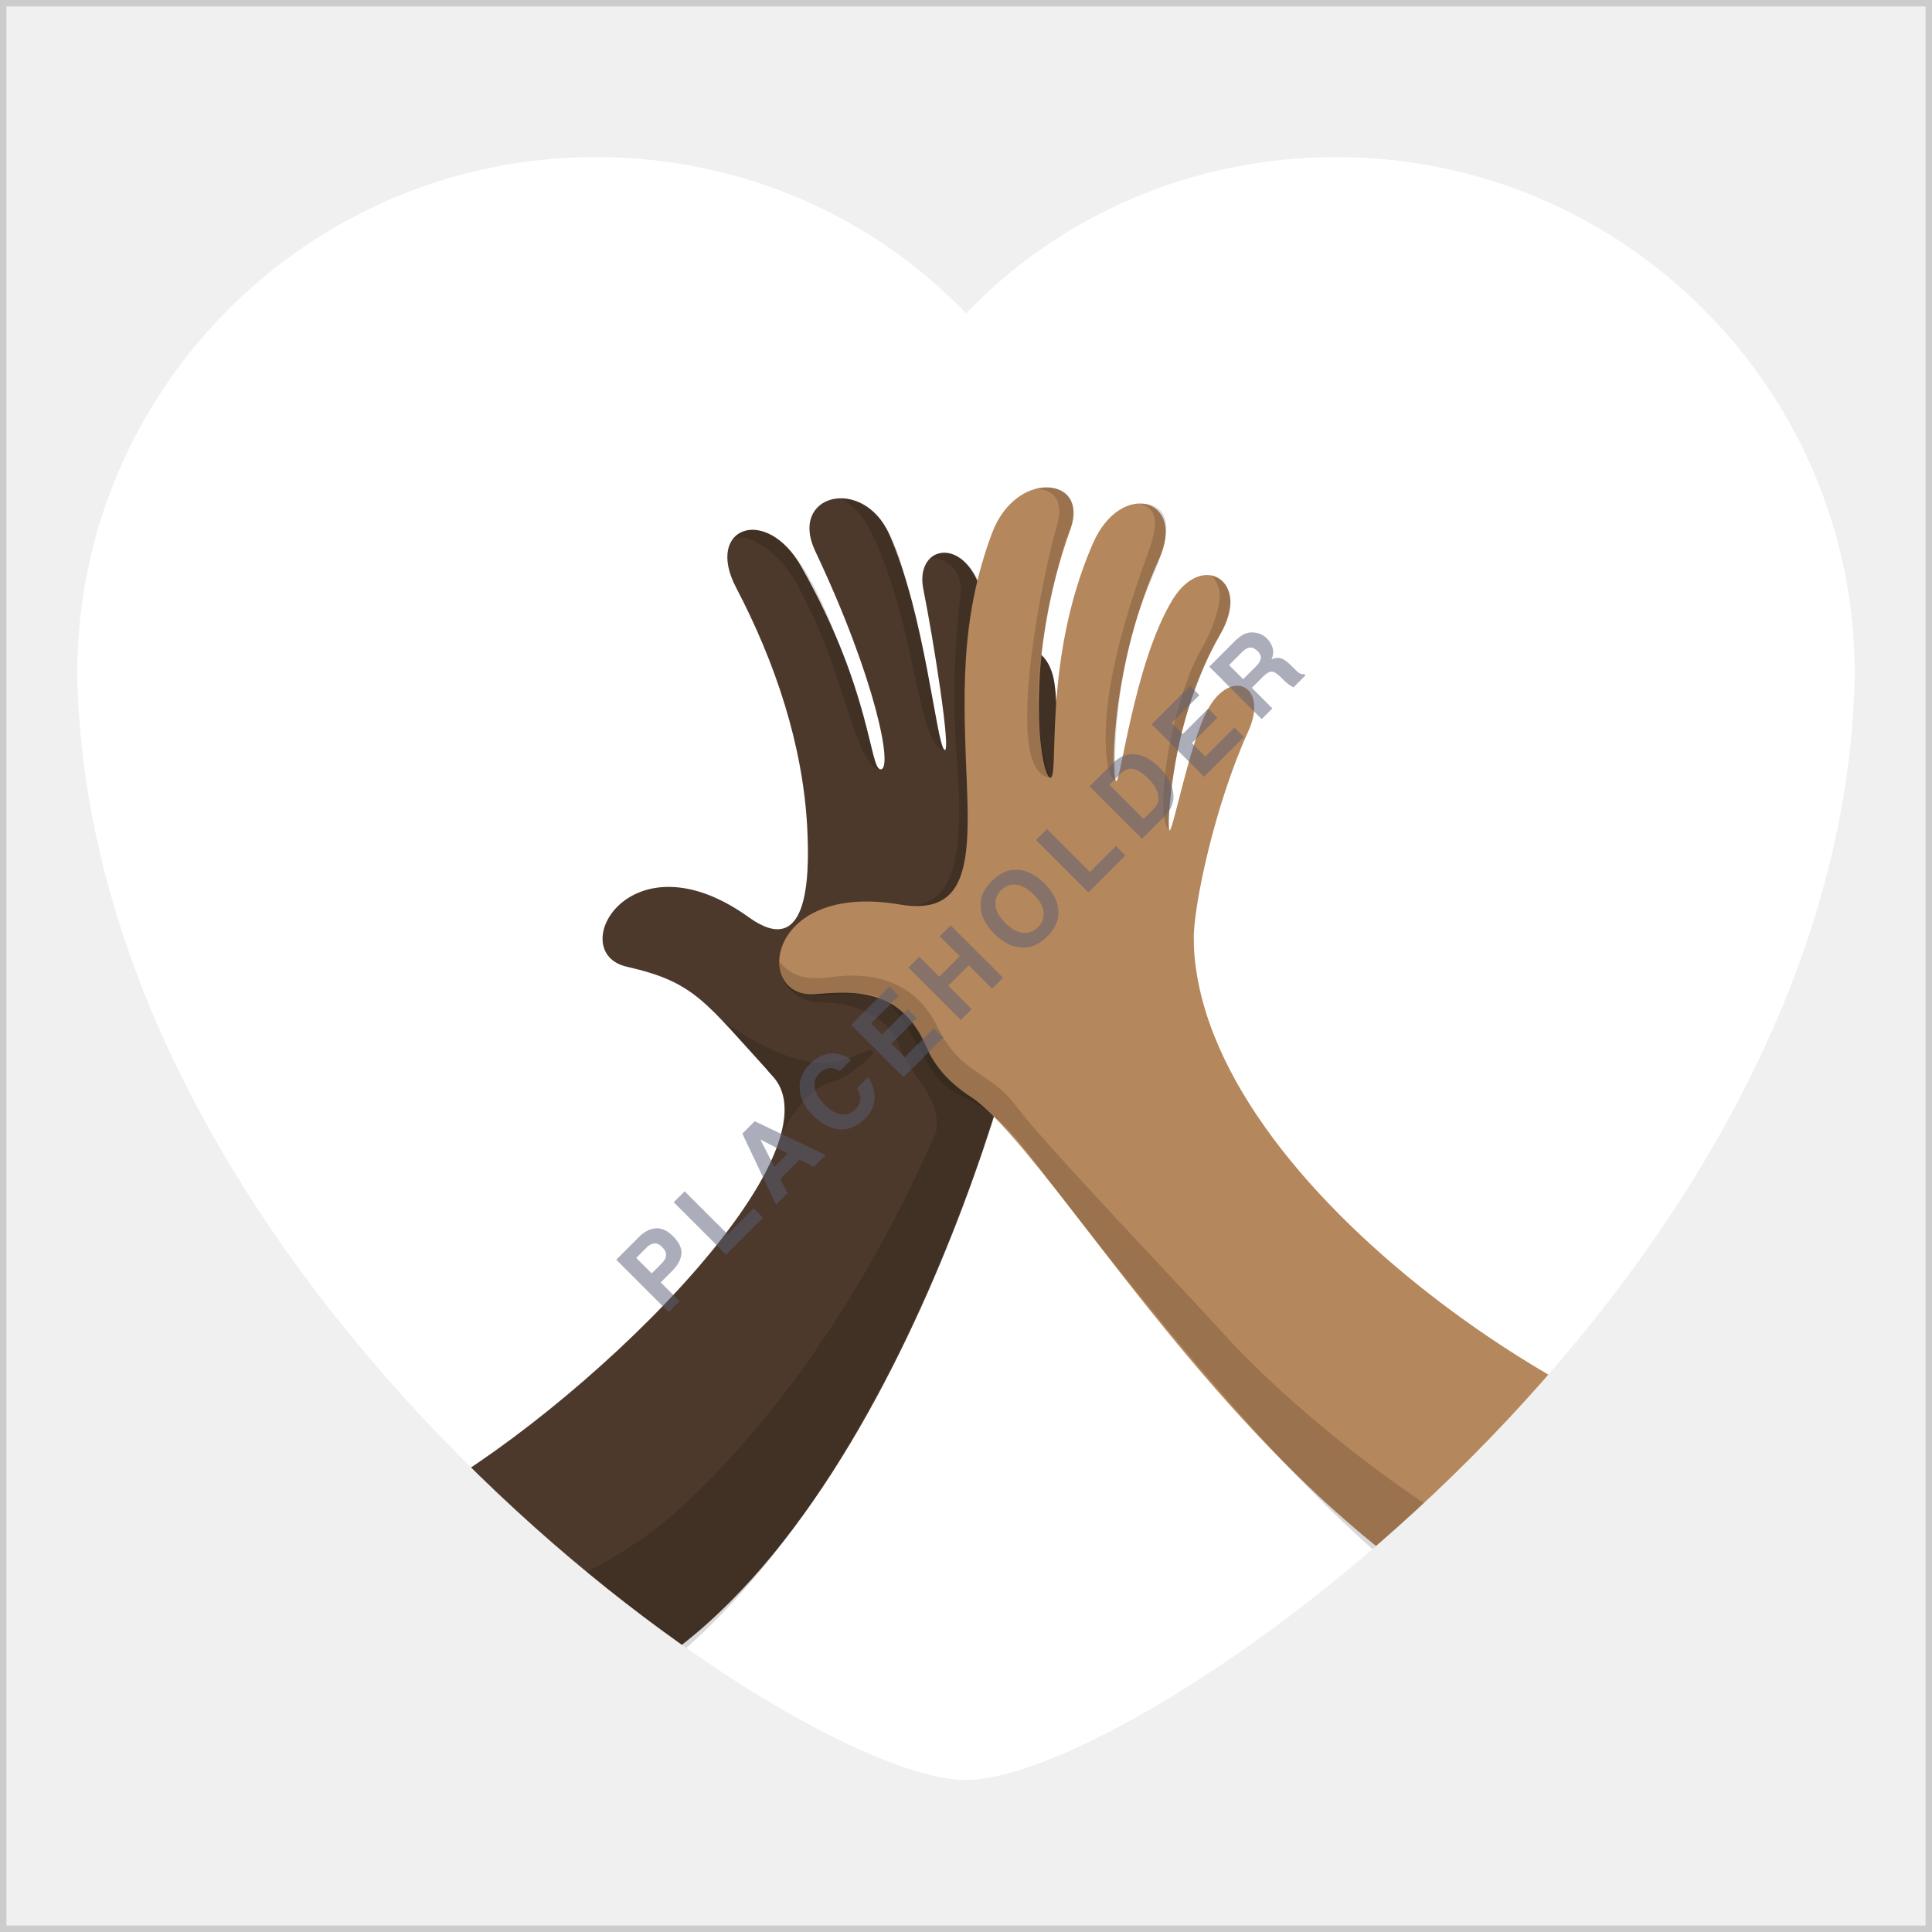
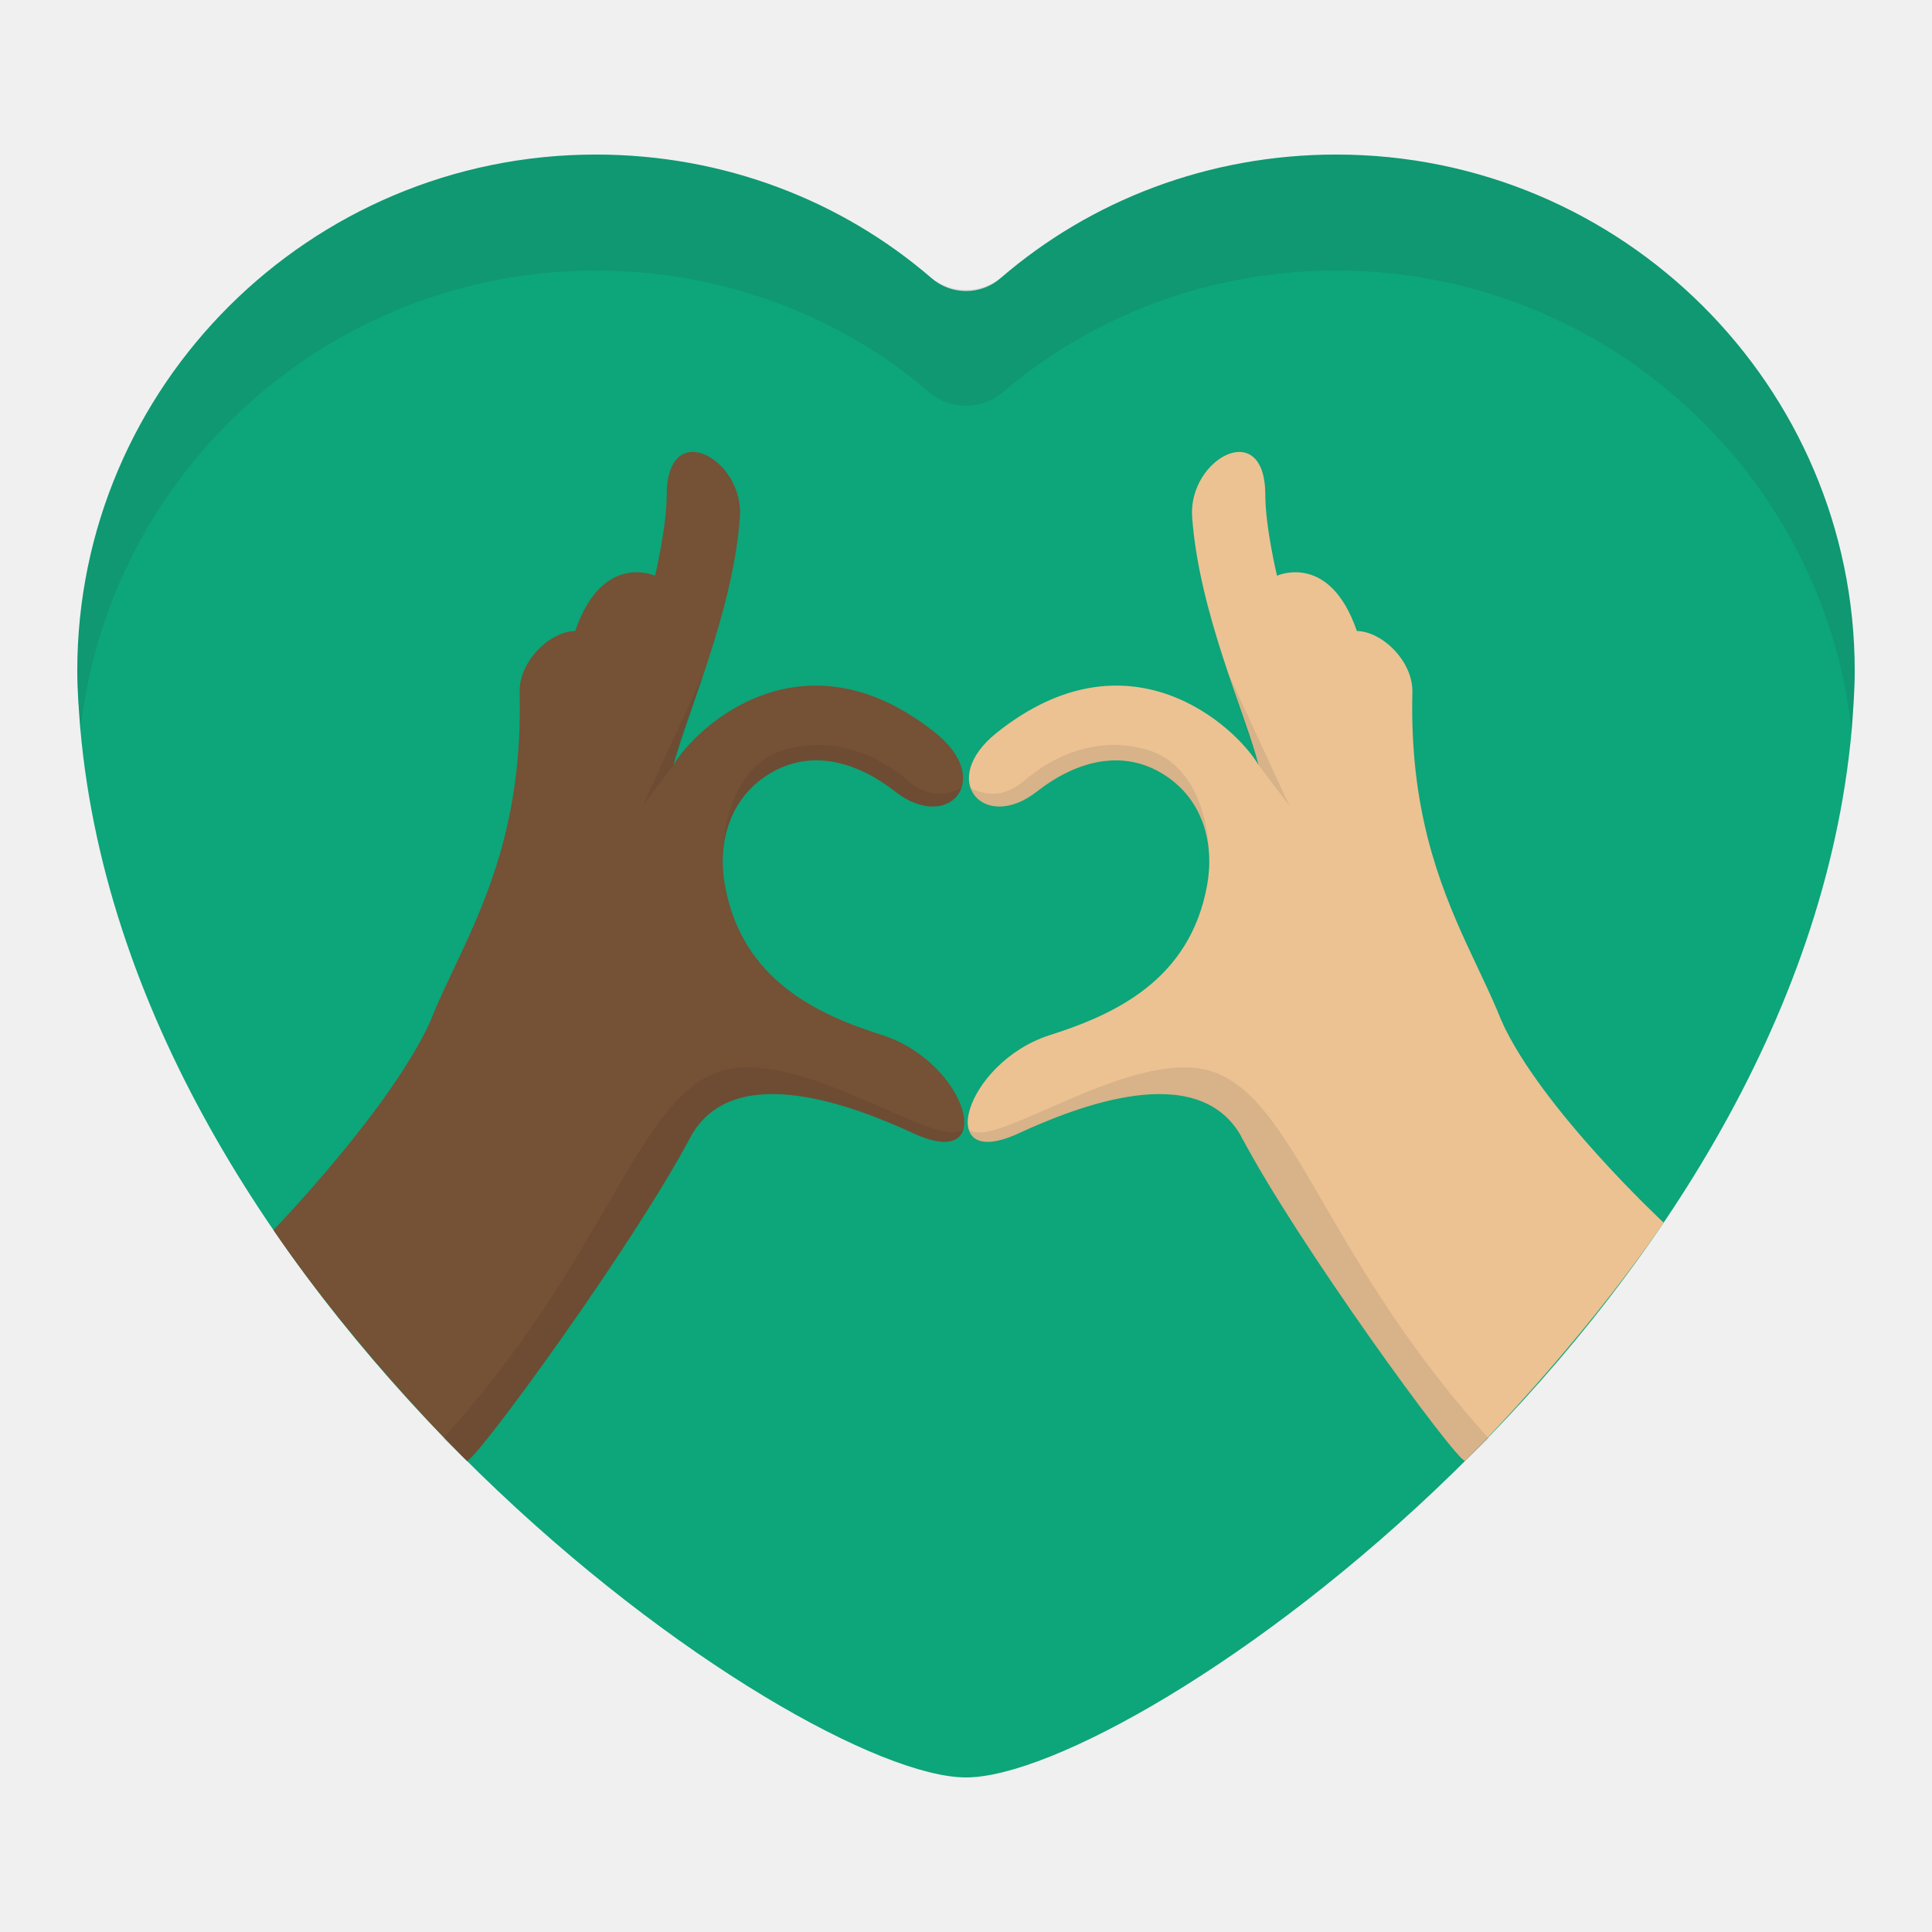
<svg xmlns="http://www.w3.org/2000/svg" xmlns:xlink="http://www.w3.org/1999/xlink" width="300px" height="300px" viewBox="0 0 300 300" version="1.1">
  <defs>
-     <path d="M287.553,113.489 C279.487,204.674 176.208,276.389 150.009,276.389 C123.81,276.389 20.513,204.674 12.465,113.489 C12.232,110.515 12,107.54 12,104.565 C12,60.353 48.107,24.389 92.513,24.389 C115.046,24.389 135.523,33.545 150.009,48.668 C164.495,33.545 184.972,24.389 207.505,24.389 C251.893,24.389 288,60.353 288,104.565 C288,107.54 287.768,110.515 287.553,113.489 Z" id="path-1" />
-     <polygon id="path-3" points="0.184 0.089 124.853 0.089 124.853 122 0.184 122" />
+     <polygon id="path-1" points="0 0 276 0 276 251.999 0 251.999" />
+     <polygon id="path-3" points="0 0.004 276 0.004 276 89.344 0 89.344" />
  </defs>
  <g id="Donate-Illustration" stroke="none" stroke-width="1" fill="none" fill-rule="evenodd">
-     <g>
-       <rect id="Rectangle" stroke-opacity="0.15" stroke="#000000" x="0.5" y="0.5" width="299" height="299" />
-       <mask id="mask-2" fill="white">
-         <use xlink:href="#path-1" />
-       </mask>
-       <use id="Loves" fill="#FFFFFF" xlink:href="#path-1" />
-       <g id="Hands" mask="url(#mask-2)">
-         <g transform="translate(63, 75.389)">
-           <path d="M34.353,74.731 C44.969,77.136 46.423,80.151 56.812,91.505 C74.493,110.833 97.231,101.929 98.245,62.611 C98.264,61.841 98.233,61.093 98.153,60.364 C100.147,51.169 101.879,38.656 100.74,30.735 C99.694,23.471 92.999,23.86 92.846,29.815 C92.701,35.316 93.553,49.375 92.624,48.654 C91.814,48.027 92.26,23.934 89.061,15.518 C86.132,7.8 79.061,9.586 80.376,16.117 C81.874,23.523 84.806,41.859 83.648,41.046 C82.388,40.162 80.642,20.057 75.085,7.574 C71.034,-1.533 59.377,1.3 63.602,10.22 C73.007,30.079 75.763,44.281 73.713,44.071 C71.99,43.89 72.367,32.009 61.444,12.629 C55.996,2.969 46.388,6.464 51.292,15.832 C57.474,27.633 61.66,40.386 62.34,53.011 C62.81,61.833 62.214,73.46 53.297,67.059 C34.767,53.75 24.562,72.513 34.353,74.731" id="Fill-7" fill="#4C392B" />
-           <path d="M22,190.5 L1,158 C26.654,144.393 68.498,103.687 56.811,91.506 C45.124,79.326 96.607,77.375 96.607,77.375 C94.866,90.986 70,179 22,190.5 Z" id="Fill-9" fill="#4C392B" />
-           <path d="M89.712,80.702 C89.712,80.702 101.323,49.305 97.131,74.634 C92.94,99.963 70,168.5 29.5,190.5 C-11,212.5 8.037,182.783 0.847,182.783 L0.847,182.783 L3.5,176.5 C3.5,176.5 26.332,174.128 43.5,158 C62.759,139.908 75.278,116.606 82.365,100.337 C83.186,94.743 78.213,91.684 76.712,87.243 C74.749,81.439 67.657,80.192 64.631,80.274 C61.607,80.355 59.051,78.434 58.392,76.092 L58.392,76.092 L71.561,75.633 L80.555,78.986 L87.209,88.207 C88.91,83.51 89.712,80.702 89.712,80.702 Z" id="Combined-Shape" fill-opacity="0.15" fill="#000000" />
-           <path d="M50.386,8.976 C51.631,6.319 57.662,9.707 60.707,15.21 C68.372,29.07 69.856,44.111 73.713,44.072 C73.713,44.072 73.218,44.339 72.502,41.406 C71.787,38.471 69.355,29.63 67.874,26.069 C66.395,22.508 62.301,10.182 56.407,7.5 C51.937,5.468 50.386,8.976 50.386,8.976" id="Fill-13" fill-opacity="0.15" fill="#000000" />
-           <path d="M67.575,1.987 C69.966,3.437 72.357,5.154 75.914,16.805 C79.471,28.456 80.371,41.075 83.648,41.047 C83.648,41.047 83.2,40.745 82.368,36.191 C81.536,31.637 79.6,20.87 78.074,16.065 C76.549,11.261 75.301,2.885 67.575,1.987" id="Fill-15" fill-opacity="0.15" fill="#000000" />
-           <path d="M81.321,11.423 C81.321,11.423 82.265,11.004 83.706,11.763 C85.469,12.694 86.422,14.672 86.174,16.651 C85.632,20.971 84.661,30.962 85.542,41.947 C86.83,58.011 85.188,66.222 76.718,65.061 C76.718,65.061 84.438,68.1 87.075,65.142 C89.712,62.184 89.589,43.174 89.589,43.174 L89.59,16.274 C89.59,16.274 87.646,10.444 83.648,10.444 C82.138,10.444 81.321,11.423 81.321,11.423" id="Fill-17" fill-opacity="0.15" fill="#000000" />
-           <path d="M97.304,25.473 C97.304,25.473 99.859,26.555 100.549,29.754 C101.241,32.953 101.18,41.527 100.404,47.04 L98.043,45.872 L97.304,25.473 Z" id="Fill-19" fill-opacity="0.15" fill="#000000" />
-           <path d="M63.473,78.985 C69.41,78.541 76.83,77.782 80.885,87.254 C87.535,102.79 123.031,106.787 122.355,70.694 C122.257,65.474 125.606,49.632 130.822,38.196 C134.067,31.081 128.122,28.183 124.515,34.821 C121.69,40.018 118.968,54.545 118.572,53.501 C118.172,52.453 119.028,35.793 126.506,23.073 C131.345,14.84 123.72,10.168 119.107,17.683 C113.037,27.568 110.936,47 110.252,45.866 C109.507,44.631 109.663,27.51 116.991,11.411 C121.286,1.972 111.05,-0.961 106.703,9 C98.626,27.513 101.706,46.142 100.004,45.356 C98.577,44.692 95.818,27.313 103.227,6.782 C106.177,-1.396 94.763,-2.575 91.034,7.41 C85.923,21.093 86.605,33.112 87.152,46.796 C87.653,59.339 86.824,66.771 76.719,65.06 C55.691,61.5 54.098,79.687 63.473,78.985" id="Fill-23" fill="#B5875C" />
-           <g id="Group-27" stroke-width="1" fill="none" transform="translate(86.7427, 64.8944)">
-             <mask id="mask-4" fill="white">
-               <use xlink:href="#path-3" />
-             </mask>
-             <g id="Clip-26" />
-             <path d="M0.184,29.474 C16.217,38.761 56.19,120.132 117.057,122 C117.057,122 120.388,115.775 122.608,105.043 C125.249,92.278 124.829,85.854 124.829,85.854 C101.955,85.856 36.495,44.812 35.612,5.8 C35.131,-15.457 0.184,29.474 0.184,29.474" id="Fill-25" fill="#B5875C" mask="url(#mask-4)" />
-           </g>
-           <path d="M66.491,76.287 C71.561,75.633 78.838,76.369 82.517,83.973 C86.196,91.577 90.725,90.841 94.879,96.482 C99.032,102.124 121.798,125.91 127.141,131.876 C137.831,143.813 176.31,177.715 208.524,176.446 C208.524,176.446 207.311,179.439 206.465,181.871 C205.619,184.303 203.8,186.895 203.8,186.895 C197.445,186.744 177.968,193.468 142,157.5 C124,139.5 105,114.5 96.5,103.5 C88,92.5 85.079,96.964 81.004,89.636 C76.719,81.929 75.262,78.963 70.48,78.904 C64.381,78.83 58.392,81.009 58,74 C59.971,75.98 61.422,76.941 66.491,76.287 Z" id="Fill-28" fill-opacity="0.15" fill="#000000" />
-           <path d="M97.862,0.501 C101.919,0.787 101.864,3.86 101.029,6.544 C99.42,11.714 92.308,44.514 100.004,45.356 C100.004,45.356 97.773,38.439 98.184,31.569 C98.715,22.727 101.432,10.88 102.949,7.33 C104.613,3.438 103.737,-0.487 97.862,0.501" id="Fill-31" fill-opacity="0.15" fill="#000000" />
-           <path d="M115.794,8.915 C115.248,10.863 111.815,18.978 109.764,29.192 C107.827,38.833 108.798,45.615 110.252,45.866 C110.252,45.866 109.573,37.973 111.936,26.709 C114.158,16.11 117.062,13.494 118.001,7.773 C118.577,4.264 116.734,2.799 114.15,2.799 C116.243,3.683 116.939,4.827 115.794,8.915" id="Fill-33" fill-opacity="0.15" fill="#000000" />
-           <path d="M124.939,13.94 C127.364,14.352 128.388,16.942 128.029,18.724 C127.668,20.505 127.302,21.561 126.245,23.524 C125.186,25.488 121.019,33.382 119.49,43.183 C117.96,52.985 118.572,53.501 118.572,53.501 C118.572,53.501 117.001,53.138 117.919,44.727 C118.544,39.009 120.74,30.132 123.642,25.226 C125.388,22.278 126.862,17.835 126.26,15.987 C125.657,14.14 124.939,13.94 124.939,13.94" id="Fill-35" fill-opacity="0.15" fill="#000000" />
-           <path d="M48.987,82.912 C48.987,82.912 61.258,92.528 69.107,88.822 C76.957,85.117 69.55,91.863 65.834,92.722 C62.117,93.58 58.488,100.284 58.488,100.284 C58.488,100.284 59.767,95.964 57.999,93.178 C56.23,90.391 48.987,82.912 48.987,82.912" id="Fill-37" fill-opacity="0.15" fill="#000000" />
-         </g>
+     <g id="Donate" transform="translate(12, 24)">
+       <g id="Group-3">
+         <mask id="mask-2" fill="white">
+           <use xlink:href="#path-1" />
+         </mask>
+         <g id="Clip-2" />
+         <path d="M275.553,89.1 C267.488,180.285 164.208,251.999 138.009,251.999 C111.81,251.999 8.513,180.285 0.465,89.1 C0.233,86.125 -0,83.151 -0,80.176 C-0,35.964 36.108,-0.001 80.513,-0.001 C100.404,-0.001 118.692,7.134 132.671,19.209 C135.733,21.853 140.285,21.853 143.347,19.209 C157.326,7.134 175.615,-0.001 195.505,-0.001 C239.893,-0.001 276,35.964 276,80.176 C276,83.151 275.768,86.125 275.553,89.1" id="Fill-1" fill="#0DA57A" mask="url(#mask-2)" />
      </g>
-       <path d="M81.664,156 L81.664,151.859 L84.109,151.859 C85.385,151.859 86.367,151.578 87.055,151.016 C87.742,150.453 88.086,149.492 88.086,148.133 C88.086,146.888 87.742,145.969 87.055,145.375 C86.367,144.781 85.445,144.484 84.289,144.484 L84.289,144.484 L79.273,144.484 L79.273,156 L81.664,156 Z M83.906,149.875 L81.664,149.875 L81.664,146.484 L83.906,146.484 C84.474,146.484 84.915,146.612 85.23,146.867 C85.546,147.122 85.703,147.549 85.703,148.148 C85.703,148.747 85.546,149.185 85.23,149.461 C84.915,149.737 84.474,149.875 83.906,149.875 L83.906,149.875 Z M100,156 L100,153.93 L94.297,153.93 L94.297,144.484 L91.891,144.484 L91.891,156 L100,156 Z M105.367,156 L106.164,153.633 L110.406,153.633 L111.148,156 L113.758,156 L109.68,144.484 L106.961,144.484 L102.852,156 L105.367,156 Z M109.734,151.648 L106.812,151.648 L108.297,147.117 L109.734,151.648 Z M122.047,156.32 C123.385,156.32 124.483,155.927 125.34,155.141 C126.197,154.354 126.729,153.333 126.938,152.078 L126.938,152.078 L124.555,152.078 C124.393,152.672 124.19,153.117 123.945,153.414 C123.503,153.966 122.859,154.242 122.016,154.242 C121.193,154.242 120.514,153.921 119.98,153.277 C119.447,152.634 119.18,151.667 119.18,150.375 C119.18,149.083 119.432,148.085 119.938,147.379 C120.443,146.673 121.133,146.32 122.008,146.32 C122.867,146.32 123.516,146.57 123.953,147.07 C124.198,147.352 124.398,147.768 124.555,148.32 L124.555,148.32 L126.961,148.32 C126.924,147.602 126.659,146.885 126.164,146.172 C125.268,144.901 123.852,144.266 121.914,144.266 C120.466,144.266 119.273,144.74 118.336,145.688 C117.258,146.776 116.719,148.326 116.719,150.336 C116.719,152.195 117.193,153.659 118.141,154.727 C119.089,155.789 120.391,156.32 122.047,156.32 Z M139.57,156 L139.57,153.93 L133.195,153.93 L133.195,150.969 L138.789,150.969 L138.789,148.969 L133.195,148.969 L133.195,146.523 L139.289,146.523 L139.289,144.484 L130.844,144.484 L130.844,156 L139.57,156 Z M145.812,156 L145.812,150.859 L150.312,150.859 L150.312,156 L152.703,156 L152.703,144.484 L150.312,144.484 L150.312,148.875 L145.812,148.875 L145.812,144.484 L143.43,144.484 L143.43,156 L145.812,156 Z M162.094,156.32 C163.74,156.32 164.997,155.872 165.867,154.977 C167.029,153.878 167.609,152.294 167.609,150.227 C167.609,148.117 167.029,146.534 165.867,145.477 C164.997,144.581 163.74,144.133 162.094,144.133 C160.448,144.133 159.19,144.581 158.32,145.477 C157.154,146.534 156.57,148.117 156.57,150.227 C156.57,152.294 157.154,153.878 158.32,154.977 C159.19,155.872 160.448,156.32 162.094,156.32 Z M162.094,154.281 C161.141,154.281 160.38,153.93 159.812,153.227 C159.245,152.523 158.961,151.523 158.961,150.227 C158.961,148.93 159.245,147.93 159.812,147.227 C160.38,146.523 161.141,146.172 162.094,146.172 C163.047,146.172 163.803,146.525 164.363,147.23 C164.923,147.936 165.203,148.935 165.203,150.227 C165.203,151.523 164.923,152.523 164.363,153.227 C163.803,153.93 163.047,154.281 162.094,154.281 Z M179.555,156 L179.555,153.93 L173.852,153.93 L173.852,144.484 L171.445,144.484 L171.445,156 L179.555,156 Z M188.18,156 C189.919,156 191.206,155.284 192.039,153.852 C192.654,152.789 192.961,151.492 192.961,149.961 C192.961,149.357 192.888,148.721 192.742,148.055 C192.596,147.388 192.323,146.768 191.922,146.195 C191.422,145.487 190.768,145 189.961,144.734 C189.487,144.578 188.893,144.495 188.18,144.484 L188.18,144.484 L183.219,144.484 L183.219,156 L188.18,156 Z M187.773,154 L185.555,154 L185.555,146.484 L187.773,146.484 C188.867,146.484 189.598,146.798 189.965,147.426 C190.332,148.053 190.516,148.953 190.516,150.125 C190.516,150.974 190.393,151.706 190.148,152.32 C189.701,153.44 188.909,154 187.773,154 L187.773,154 Z M205.57,156 L205.57,153.93 L199.195,153.93 L199.195,150.969 L204.789,150.969 L204.789,148.969 L199.195,148.969 L199.195,146.523 L205.289,146.523 L205.289,144.484 L196.844,144.484 L196.844,156 L205.57,156 Z M211.852,156 L211.852,151.484 L214.336,151.484 C215.044,151.484 215.527,151.607 215.785,151.852 C216.043,152.096 216.177,152.586 216.188,153.32 L216.188,153.32 L216.203,154.391 C216.208,154.729 216.242,155.06 216.305,155.383 C216.336,155.539 216.388,155.745 216.461,156 L216.461,156 L219.109,156 L219.109,155.711 C218.88,155.57 218.734,155.352 218.672,155.055 C218.63,154.867 218.609,154.51 218.609,153.984 L218.609,153.984 L218.609,153.211 C218.609,152.404 218.499,151.803 218.277,151.41 C218.056,151.017 217.68,150.714 217.148,150.5 C217.784,150.281 218.24,149.908 218.516,149.379 C218.792,148.85 218.93,148.312 218.93,147.766 C218.93,147.312 218.857,146.909 218.711,146.555 C218.565,146.201 218.367,145.878 218.117,145.586 C217.815,145.232 217.447,144.964 217.012,144.781 C216.577,144.599 215.956,144.5 215.148,144.484 L215.148,144.484 L209.5,144.484 L209.5,156 L211.852,156 Z M214.578,149.578 L211.852,149.578 L211.852,146.484 L214.648,146.484 C215.169,146.484 215.56,146.552 215.82,146.688 C216.284,146.927 216.516,147.396 216.516,148.094 C216.516,148.74 216.276,149.172 215.797,149.391 C215.526,149.516 215.12,149.578 214.578,149.578 L214.578,149.578 Z" id="PLACEHOLDER" fill="#575E75" fill-rule="nonzero" opacity="0.5" mask="url(#mask-2)" transform="translate(149.1914, 150.2266) rotate(-45) translate(-149.1914, -150.2266) " />
+       <path d="M180.747,152.47 C173.947,140.327 154.978,147.93 146.114,152.006 C132.837,158.109 137.718,140.98 151.039,136.725 C160.852,133.589 172.781,128.322 175.449,113.41 C176.558,107.219 174.985,100.105 168.544,96.16 C161.961,92.129 154.767,94.403 148.996,98.916 C140.774,105.346 133.553,97.153 142.752,89.796 C163.284,73.379 179.893,88.796 183.431,94.794 C181.339,86.651 174.197,71.135 173.114,56.292 C172.455,47.252 184.461,40.642 184.474,52.842 C184.478,57.834 186.293,65.4 186.293,65.4 C186.293,65.4 194.452,61.641 198.693,73.984 C202.532,74.026 207.435,78.609 207.314,83.528 C206.434,119.213 225.122,130.006 224.046,149.798 C222.872,171.392 190.626,170.113 180.747,152.47" id="Fill-4" fill="#ECC293" />
+       <path d="M180.747,152.47 C189.4,168.965 213.779,202.43 215.49,202.864 C215.49,202.864 232.885,185.544 246.33,165.852 C246.33,165.852 227.361,148.214 221.185,134.599 L180.747,152.47 Z" id="Fill-6" fill="#ECC293" />
+       <g id="Group-12" transform="translate(138, 141)" fill="#231F20">
+         <path d="M81.17,58.363 L77.64,61.723 C77.54,61.813 77.49,61.863 77.49,61.863 L77.27,61.733 C74.27,59.353 51.13,27.443 42.75,11.473 C35.95,-0.676 16.98,6.933 8.11,11.004 C3.38,13.183 0.96,12.403 0.4,10.313 L0.4,10.293 C3.81,14.254 26.99,-3.597 39.25,1.763 C42.4,3.134 45.06,5.733 47.69,9.293 C50.33,12.863 52.95,17.403 56,22.664 C61.76,32.563 69.11,45.023 81.17,58.363" id="Fill-8" opacity="0.1" />
+         <path d="M77.49,61.863 C77.44,61.853 77.36,61.803 77.27,61.733 L77.49,61.863 Z" id="Fill-10" />
+       </g>
+       <path d="M175.78,109.643 C175.74,104.523 173.7,99.324 168.54,96.164 C161.96,92.133 154.77,94.403 149,98.914 C144.24,102.633 139.82,101.463 138.72,98.383 L138.72,98.372 C141.61,99.813 144.33,99.542 147.13,97.153 C149.92,94.773 156.87,89.933 165.79,92.324 C174.2,94.563 175.82,104.613 175.78,109.643" id="Fill-13" fill="#231F20" opacity="0.1" />
+       <polygon id="Fill-15" fill="#231F20" opacity="0.1" points="183.43 94.795 188.197 101.089 178.707 80.522" />
+       <path d="M95.259,152.47 C102.059,140.327 121.028,147.93 129.892,152.006 C143.169,158.109 138.288,140.98 124.967,136.725 C115.154,133.589 103.225,128.322 100.557,113.41 C99.448,107.219 101.021,100.105 107.461,96.16 C114.045,92.129 121.239,94.403 127.01,98.916 C135.231,105.346 142.453,97.153 133.253,89.796 C112.722,73.379 96.113,88.796 92.575,94.794 C94.667,86.651 101.809,71.135 102.892,56.292 C103.551,47.252 91.545,40.642 91.532,52.842 C91.527,57.834 89.713,65.4 89.713,65.4 C89.713,65.4 81.554,61.641 77.313,73.984 C73.474,74.026 68.57,78.609 68.692,83.528 C69.572,119.213 50.884,130.006 51.96,149.798 C53.134,171.392 85.379,170.113 95.259,152.47" id="Fill-17" fill="#755135" />
+       <path d="M95.259,152.47 C86.606,168.965 62.227,202.43 60.516,202.864 C60.516,202.864 43.906,186.696 30.462,167.004 C30.462,167.004 48.645,148.214 54.821,134.599 L95.259,152.47 Z" id="Fill-19" fill="#755135" />
+       <g id="Group-25" transform="translate(56, 141)" fill="#231F20">
+         <path d="M0.836,58.363 L4.366,61.723 C4.466,61.813 4.516,61.863 4.516,61.863 L4.736,61.733 C7.736,59.353 30.876,27.443 39.256,11.473 C46.056,-0.676 65.026,6.933 73.896,11.004 C78.626,13.183 81.046,12.403 81.606,10.313 L81.606,10.294 C78.196,14.254 55.016,-3.597 42.756,1.763 C39.606,3.134 36.946,5.733 34.316,9.294 C31.676,12.863 29.056,17.403 26.006,22.663 C20.246,32.563 12.896,45.023 0.836,58.363" id="Fill-21" opacity="0.1" />
+         <path d="M4.516,61.863 C4.566,61.853 4.646,61.803 4.736,61.733 L4.516,61.863 Z" id="Fill-23" />
+       </g>
+       <path d="M100.226,109.643 C100.266,104.523 102.306,99.324 107.466,96.164 C114.046,92.133 121.236,94.403 127.006,98.914 C131.766,102.633 136.186,101.463 137.286,98.383 L137.286,98.373 C134.396,99.813 131.676,99.543 128.876,97.153 C126.086,94.773 119.136,89.933 110.216,92.324 C101.806,94.563 100.186,104.613 100.226,109.643" id="Fill-26" fill="#231F20" opacity="0.1" />
+       <polygon id="Fill-28" fill="#231F20" opacity="0.1" points="92.575 94.795 87.808 101.089 97.298 80.522" />
+       <g id="Group-32">
+         <mask id="mask-4" fill="white">
+           <use xlink:href="#path-3" />
+         </mask>
+         <g id="Clip-31" />
+         <path d="M276,80.174 C276,83.153 275.77,86.123 275.55,89.104 C275.506,89.104 275.526,89.104 275.482,89.105 C270.947,49.148 236.813,18.004 195.51,18.004 C175.79,18.004 157.646,25.008 143.718,36.893 C140.426,39.701 135.592,39.702 132.3,36.894 C118.367,25.008 100.23,18.004 80.51,18.004 C39.11,18.004 4.91,49.274 0.49,89.344 L0.489,89.344 C0.243,86.283 0,83.234 0,80.174 C0,35.964 36.11,0.004 80.51,0.004 C100.23,0.004 118.367,7.008 132.3,18.894 C135.592,21.702 140.426,21.701 143.718,18.893 C157.646,7.008 175.79,0.004 195.51,0.004 C239.89,0.004 276,35.964 276,80.174" id="Fill-30" fill-opacity="0.1" fill="#231F20" mask="url(#mask-4)" />
+       </g>
    </g>
  </g>
</svg>
